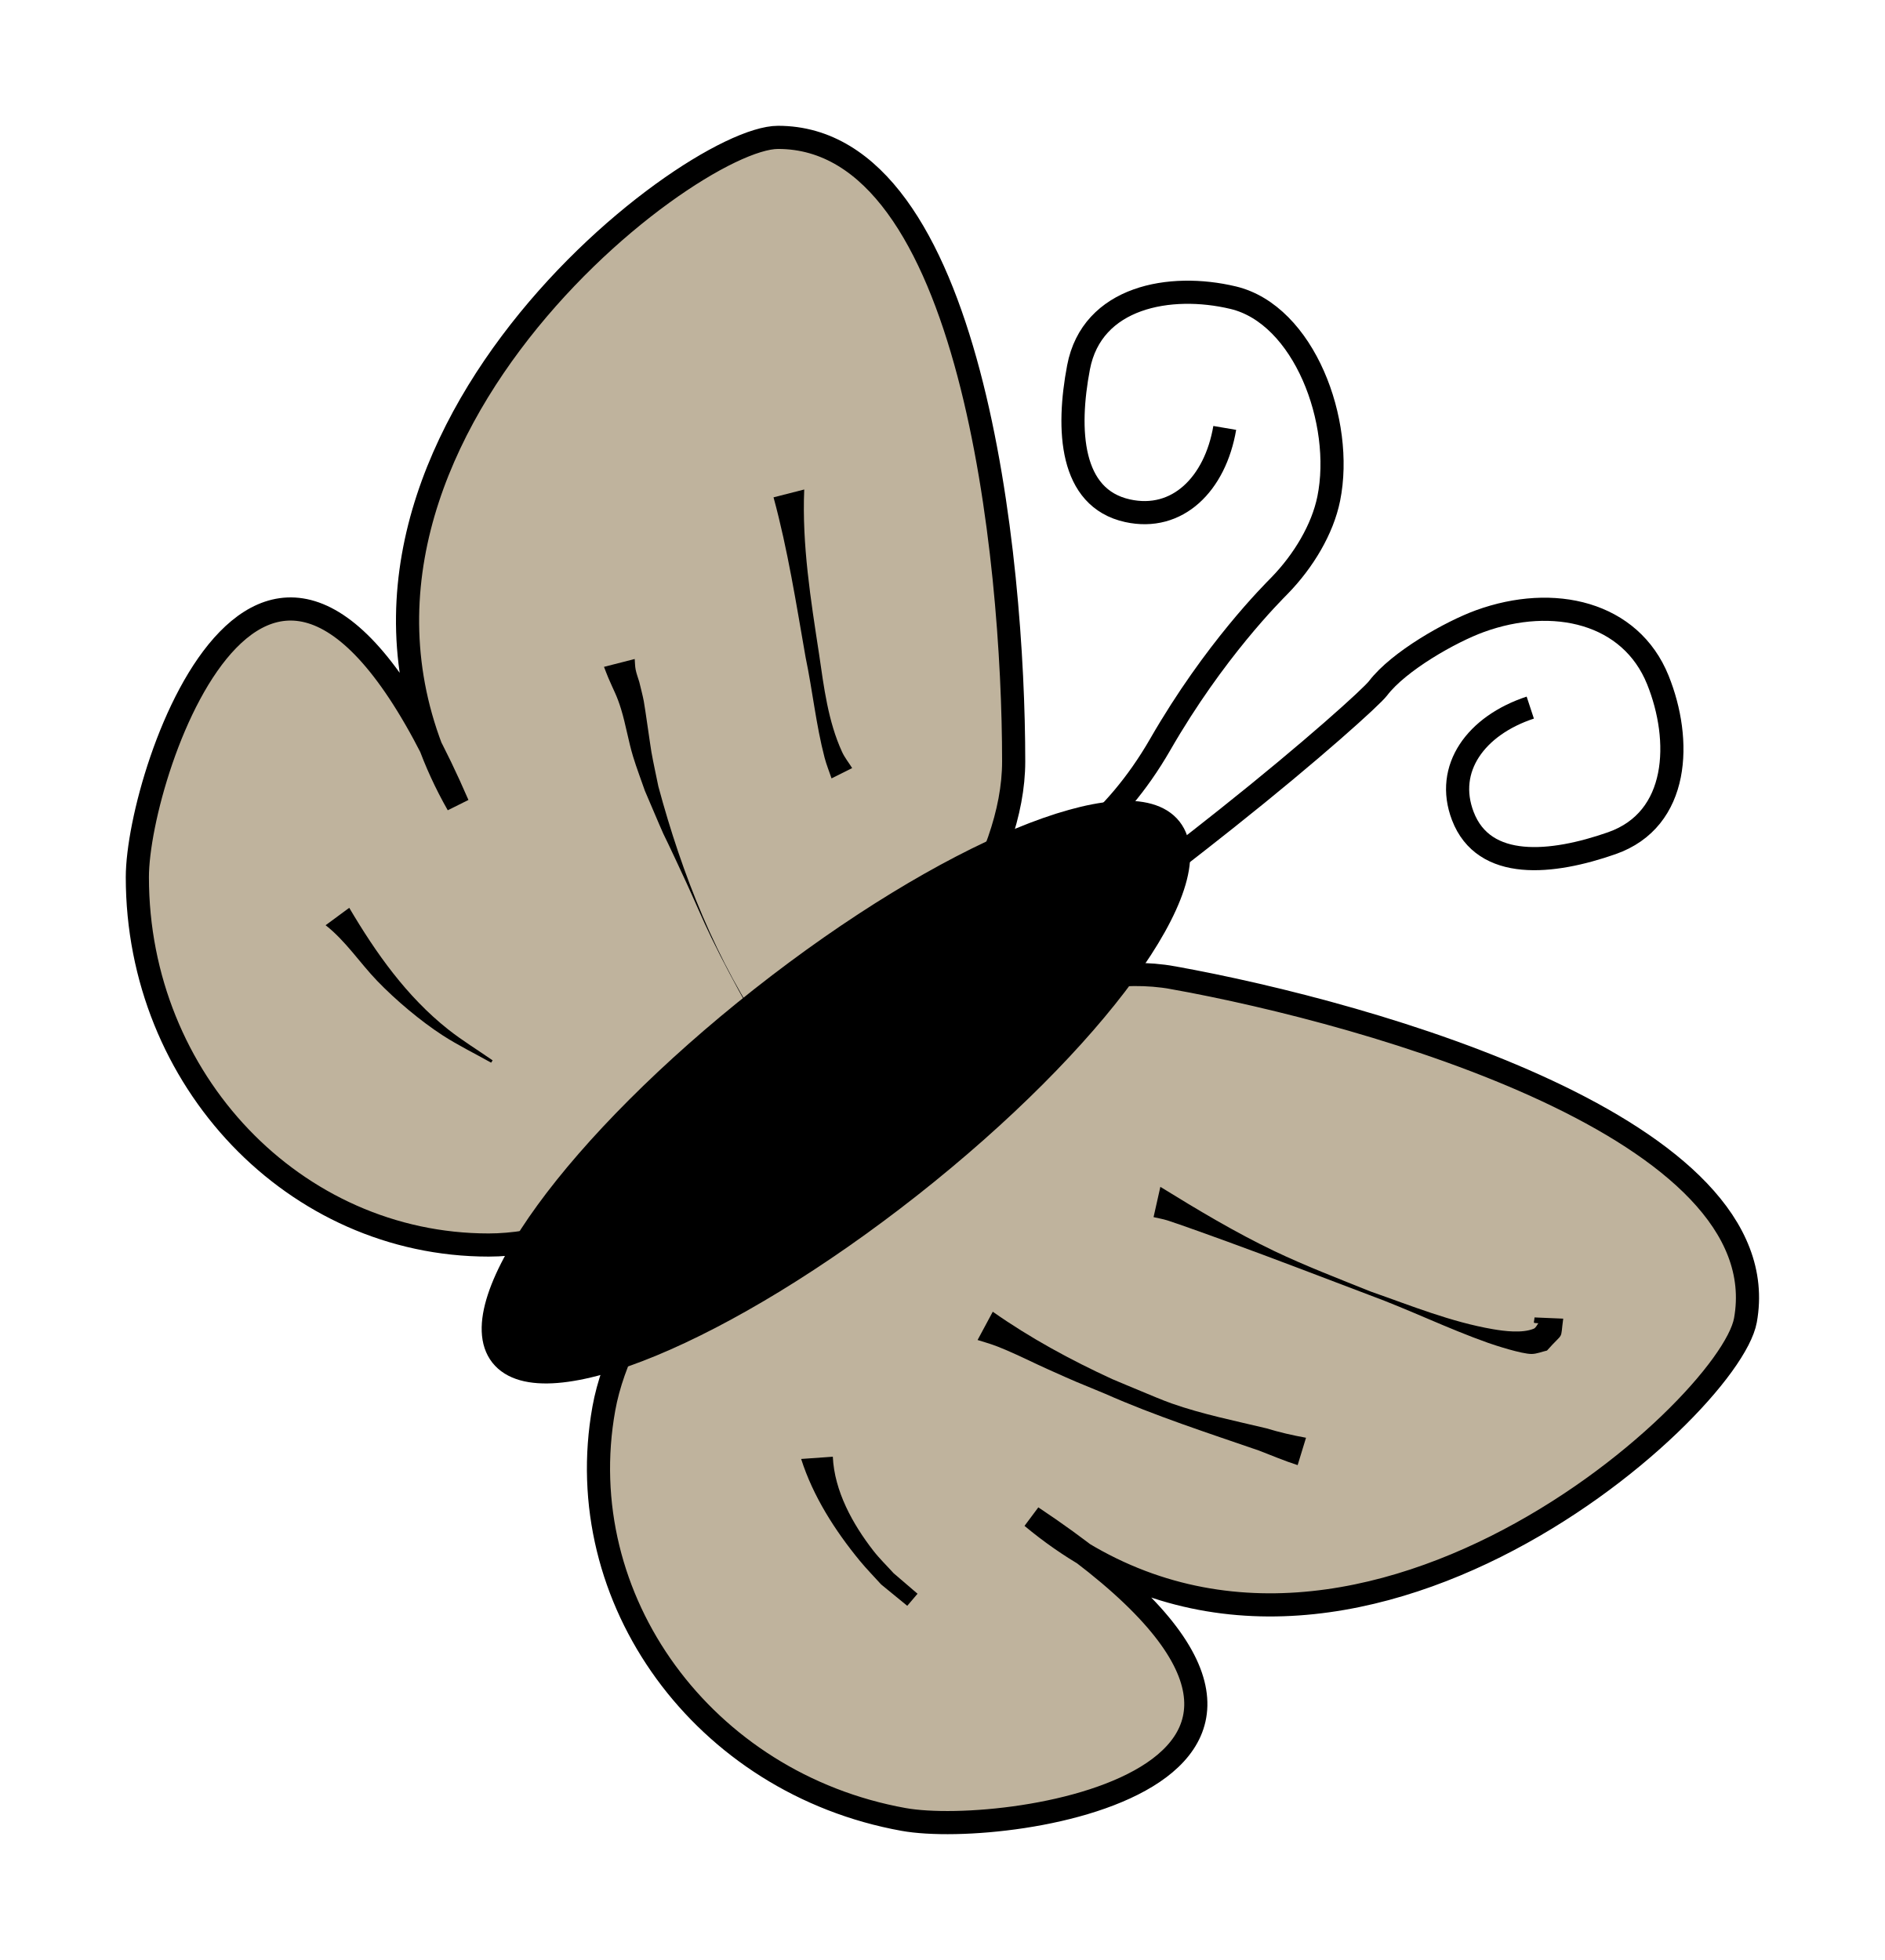
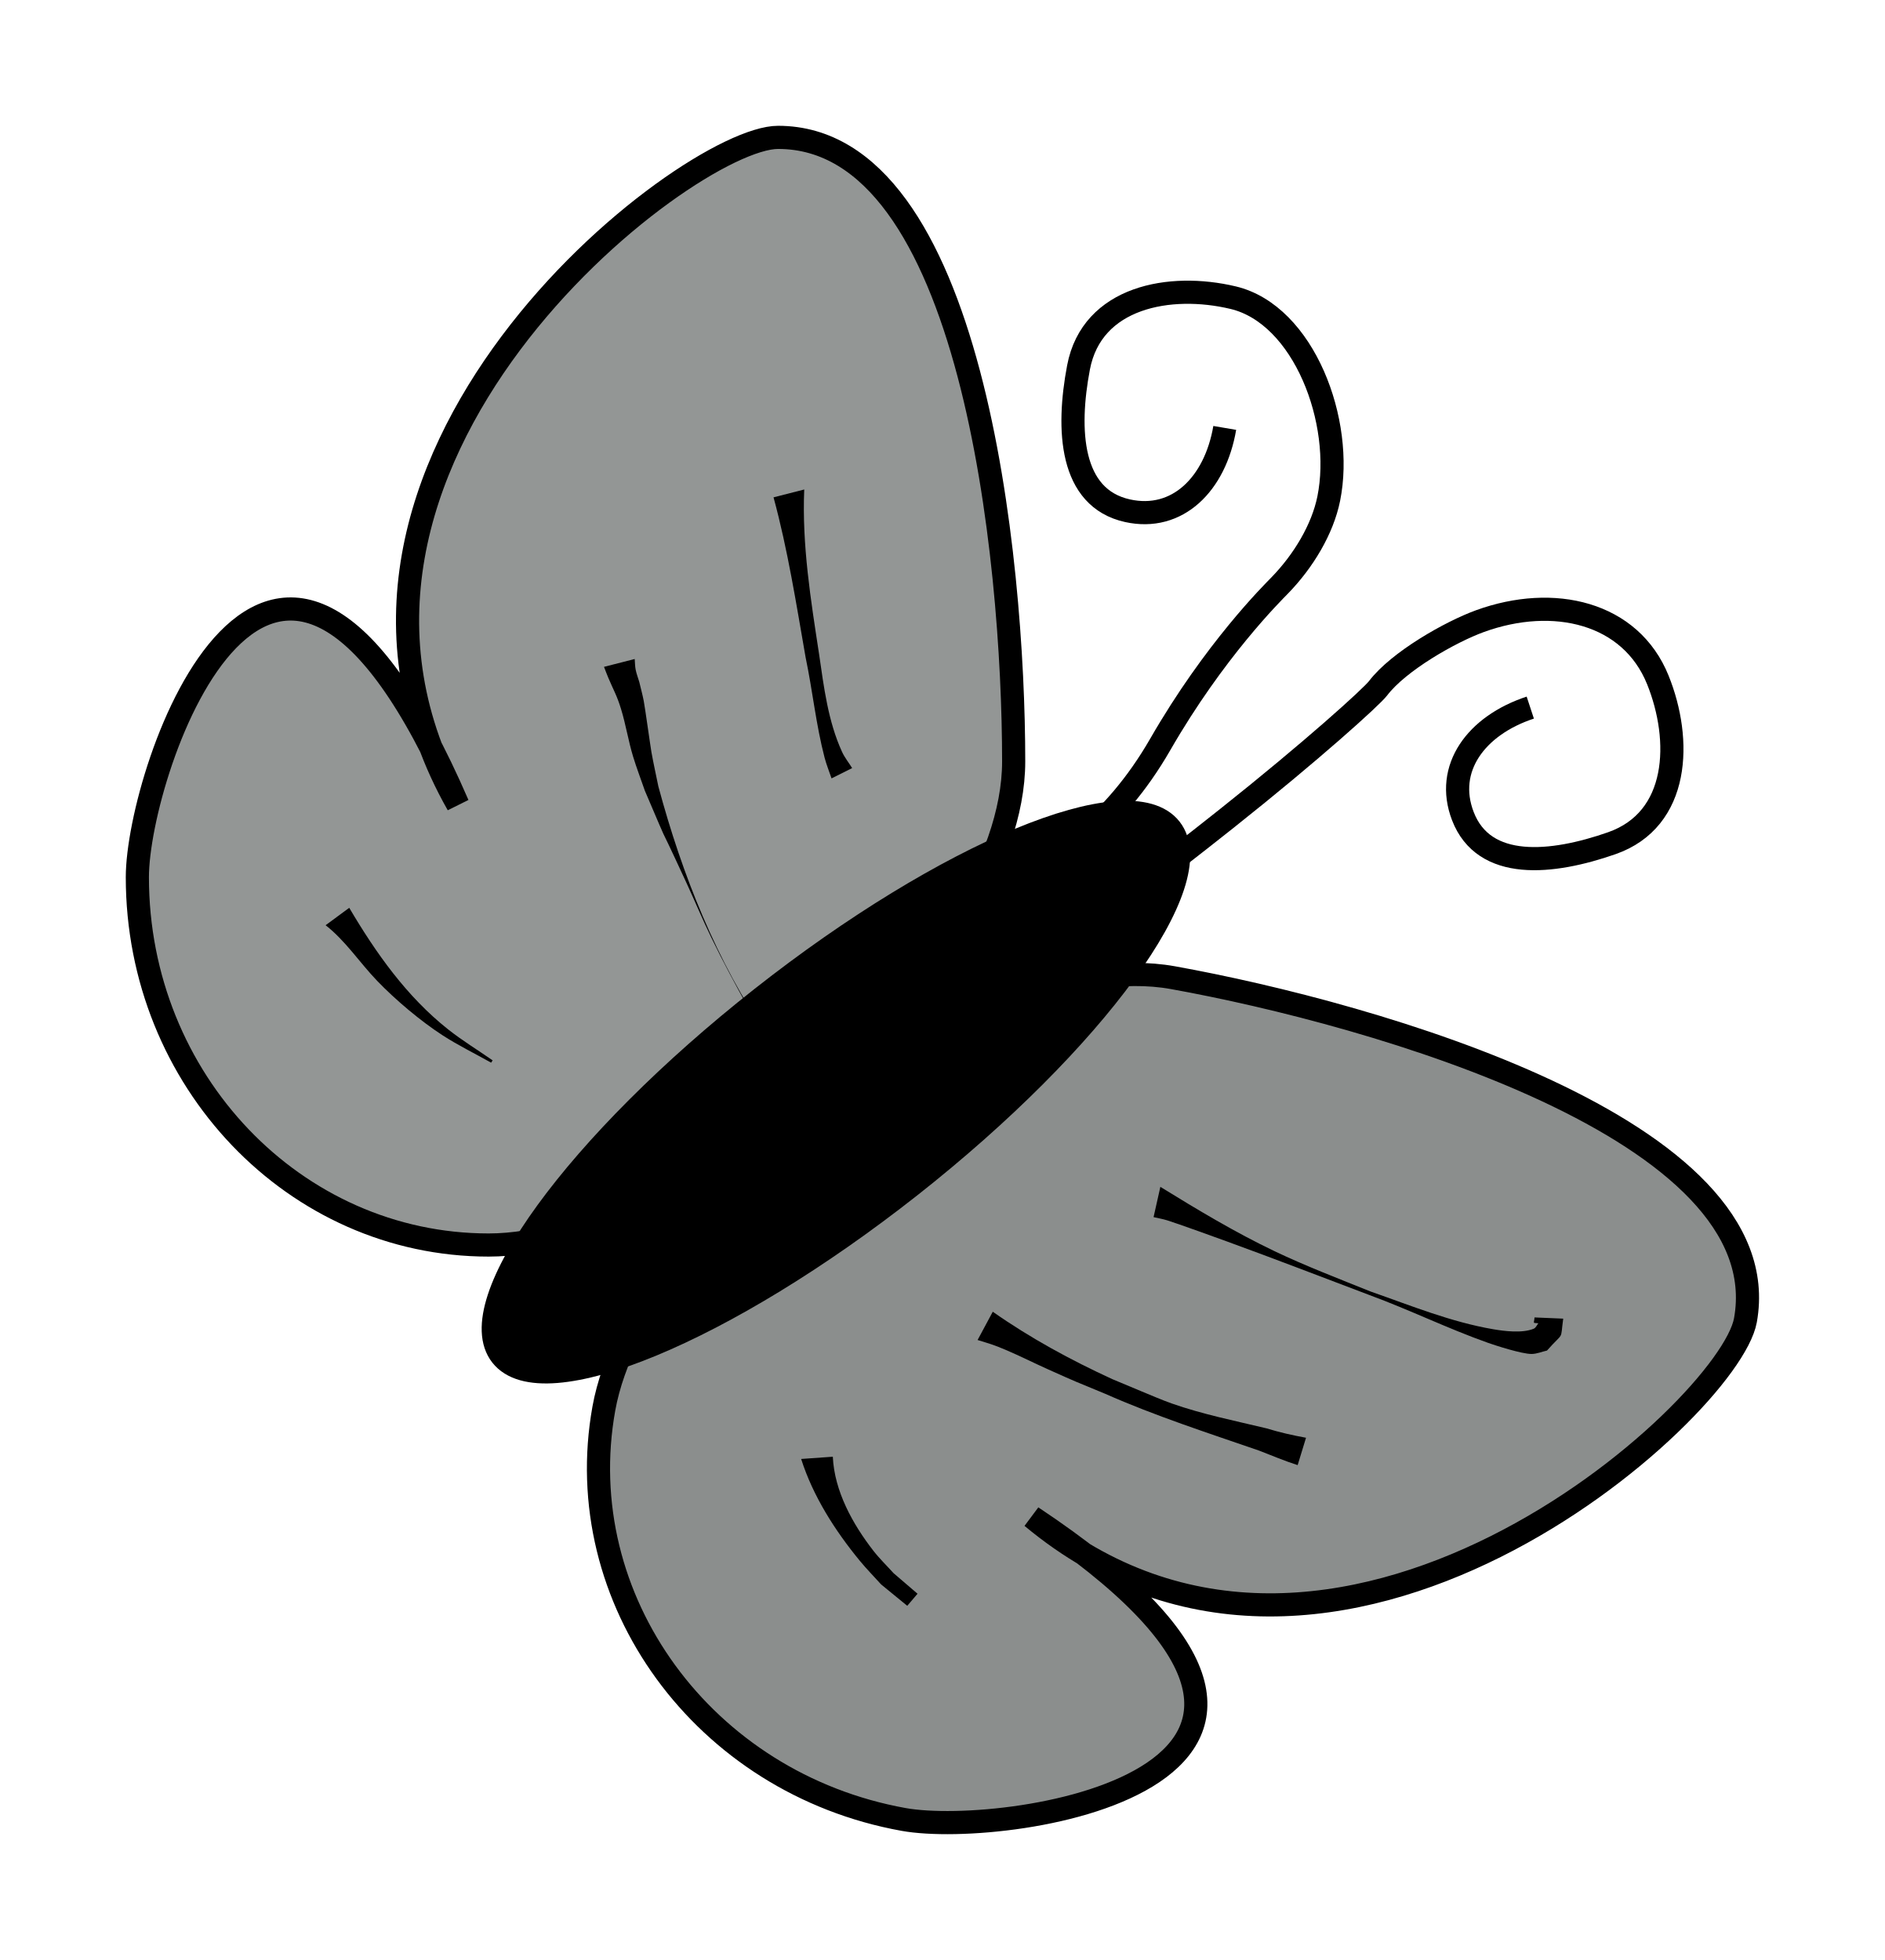
<svg xmlns="http://www.w3.org/2000/svg" width="74.923" height="77.923" id="svg10560" version="1.1">
  <defs id="defs10562">
    </defs>
  <g id="layer1" transform="translate(1.766945,-126.3767)">
    <g id="layer1-54" transform="translate(239.835,239.3412)">
      <g transform="matrix(0.6817788,0.7315584,-0.7315584,0.6817788,280.4318,-146.5237)" id="g3199" />
      <g transform="translate(-227.1429,-28.57143)" id="g3464">
        <g id="layer1-0" transform="matrix(0.06725509,0,0,0.06725509,-12.94947,-73.82934)">
-           <g id="g12641" transform="matrix(1.710208,0,0,1.710208,-1391.839,-1820.725)">
-             <path style="fill:#bfb39d;fill-opacity:1;fill-rule:evenodd;stroke:#000000;stroke-width:8;stroke-linecap:round;stroke-linejoin:miter;stroke-miterlimit:4;stroke-opacity:1;stroke-dashoffset:0" d="m 1151.044,1235.976 c 0,70.219 -114.365,167.143 -181.429,167.143 -67.063,0 -121.429,-56.924 -121.429,-127.143 0,-37.07 46.58,-173.292 110.753,-25.103 -66.956,-117.925 79.017,-230.611 110.676,-230.611 67.063,0 81.429,145.495 81.429,215.714 z" id="path10711" />
-             <path id="path11224" d="m 1206.093,1310.713 c -69.105,-12.458 -184.781,82.898 -196.679,148.898 -11.898,65.999 34.478,129.601 103.583,142.059 36.482,6.577 178.807,-15.097 44.354,-104.542 104.176,86.815 240.971,-36.85 246.588,-68.007 11.898,-65.999 -128.741,-105.949 -197.846,-118.407 z" style="fill:#bfb39d;fill-opacity:1;fill-rule:evenodd;stroke:#000000;stroke-width:8;stroke-linecap:round;stroke-linejoin:miter;stroke-miterlimit:4;stroke-opacity:1;stroke-dashoffset:0" />
-             <path style="fill:#000000;fill-opacity:1;fill-rule:evenodd;stroke:#000000;stroke-width:8;stroke-linecap:round;stroke-linejoin:miter;stroke-miterlimit:4;stroke-opacity:1;stroke-dasharray:none;stroke-dashoffset:0" id="path11226" d="m 497.143,556.648 c 0,22.88 -65.878,41.429 -147.143,41.429 -81.265,0 -147.143,-18.548 -147.143,-41.429 0,-22.88 65.878,-41.429 147.143,-41.429 81.265,0 147.143,18.548 147.143,41.429 z" transform="matrix(0.785624,-0.6187042,0.6187042,0.785624,470.2467,1129.493)" />
-             <path style="fill:none;stroke:#000000;stroke-width:8;stroke-linecap:butt;stroke-linejoin:miter;stroke-miterlimit:4;stroke-opacity:1;stroke-dasharray:none" d="m 1223.991,1120.689 c -3.317,19.436 -16.358,32.421 -33.596,28.624 -19.915,-4.387 -21.024,-28.013 -16.941,-49.527 4.642,-24.458 31.638,-29.32 53.443,-24.116 24.473,5.84 38.399,42.915 33.036,69.462 -2.136,10.573 -8.711,21.537 -16.922,29.985 -2.621,2.696 -22.569,22.411 -41.322,54.993 -32.071,55.723 -83.225,55.272 -86.329,56.586" id="path11230" />
-             <path style="fill:none;stroke:#000000;stroke-width:8;stroke-linecap:butt;stroke-linejoin:miter;stroke-miterlimit:4;stroke-opacity:1;stroke-dasharray:none" d="m 1329.582,1217.361 c -18.727,6.169 -29.63,20.995 -23.313,37.477 7.298,19.042 30.827,16.628 51.495,9.392 23.497,-8.225 24.293,-35.644 15.906,-56.434 -9.413,-23.333 -36.024,-29.574 -61.478,-20.325 -10.138,3.684 -28.084,13.836 -35.218,23.21 -2.277,2.992 -22.848,21.609 -52.282,44.996 -50.337,39.996 -56.431,41.018 -57.269,44.282" id="path11230-8" />
-             <path style="fill:#000000;fill-opacity:1;fill-rule:evenodd;stroke:none" id="path11506" d="m 1201.74,1383.015 c 12.838,7.914 25.832,15.724 39.457,22.232 10.616,5.071 22.362,9.584 33.259,13.962 13.875,4.855 27.72,10.52 42.298,13.016 3.719,0.637 10.01,1.478 14.012,-0.173 0.763,-0.315 1.074,-1.253 1.611,-1.88 -2.093,-0.253 -1.523,0.316 -1.322,-2.023 0,0 9.914,0.418 9.914,0.418 l 0,0 c -1.096,7.977 0.477,4.164 -5.609,11.031 -1.779,0.392 -3.515,1.169 -5.337,1.177 -3.416,0.014 -12.624,-2.989 -14.967,-3.817 -13.933,-4.925 -27.245,-11.474 -41.114,-16.565 -16.398,-6.202 -32.749,-12.52 -49.223,-18.516 -2.128,-0.775 -17.111,-6.216 -20.67,-7.304 -1.526,-0.467 -3.107,-0.729 -4.66,-1.094 0,0 2.35,-10.463 2.35,-10.463 z" />
-             <path style="fill:#000000;fill-opacity:1;fill-rule:evenodd;stroke:none" id="path11508" d="m 1143.819,1426.176 c 12.929,9.088 26.927,16.688 41.267,23.283 3.376,1.412 6.741,2.849 10.127,4.235 3.481,1.425 6.927,2.949 10.475,4.199 10.61,3.739 21.821,5.977 32.745,8.598 4.481,1.378 9.039,2.411 13.645,3.247 0,0 -2.893,9.457 -2.893,9.457 l 0,0 c -4.554,-1.452 -8.907,-3.312 -13.369,-5.029 -17.854,-6.155 -35.856,-11.981 -53.155,-19.628 -11.292,-4.679 -8.958,-3.615 -19.766,-8.459 -4.898,-2.195 -9.692,-4.622 -14.63,-6.725 -4.293,-1.829 -5.64,-2.153 -9.694,-3.403 0,0 5.247,-9.775 5.247,-9.775 z" />
-             <path style="fill:#000000;fill-opacity:1;fill-rule:evenodd;stroke:none" id="path11510" d="m 1088.54,1476.293 c 0.531,11.861 6.868,23.313 14.025,32.513 2.133,2.742 4.65,5.164 6.975,7.746 2.759,2.367 5.518,4.734 8.277,7.102 0,0 -3.55,4.173 -3.55,4.173 l 0,0 c -3.005,-2.458 -6.011,-4.916 -9.016,-7.374 -2.465,-2.734 -5.057,-5.359 -7.395,-8.203 -8.556,-10.408 -16.157,-22.297 -20.261,-35.182 0,0 10.946,-0.775 10.946,-0.775 z" />
-             <path style="fill:#000000;fill-opacity:1;fill-rule:evenodd;stroke:none" id="path11512" d="m 1078.66,1141.974 c -0.811,19.133 2.262,38.152 5.146,57 1.652,11.33 3.089,23.126 7.917,33.673 0.918,2.006 2.332,3.745 3.498,5.617 0,0 -7.124,3.564 -7.124,3.564 l 0,0 c -0.803,-2.399 -1.772,-4.749 -2.41,-7.197 -2.961,-11.356 -4.146,-23.153 -6.548,-34.62 -3.243,-18.513 -6.149,-37.174 -11.087,-55.325 0,0 10.609,-2.712 10.609,-2.712 z" />
-             <path style="fill:#000000;fill-opacity:1;fill-rule:evenodd;stroke:none" id="path11514" d="m 1020.072,1200.563 c 0.108,1.226 0.086,2.472 0.328,3.68 0.291,1.457 0.84,2.851 1.26,4.276 0.516,2.201 1.127,4.383 1.547,6.604 0.46,2.431 2.301,15.681 2.639,17.58 0.708,3.98 1.599,7.926 2.398,11.888 8.23,30.593 20.106,60.51 38.067,86.781 2.881,4.213 6.235,8.083 9.352,12.125 1.294,1.432 8.743,10.59 12.274,11.997 0.556,0.222 1.506,-1.634 0.913,-1.548 -2.538,0.367 -4.858,1.646 -7.287,2.469 0,0 10.306,-0.951 10.306,-0.951 l 0,0 c -2.382,2.828 -3.867,6.775 -7.146,8.484 -1.319,0.688 -2.38,-1.857 -3.236,-3.074 -3.396,-4.83 -4.307,-11.17 -8.369,-15.612 -9.151,-15.969 -18.515,-31.84 -26.568,-48.407 -3.043,-6.261 -5.719,-12.695 -8.639,-19.015 -12.748,-27.586 -3.634,-6.777 -14.325,-31.74 -1.354,-3.926 -2.85,-7.806 -4.061,-11.778 -1.651,-5.415 -2.514,-11.049 -4.172,-16.462 -1.461,-4.77 -2.522,-6.351 -4.418,-10.826 -0.525,-1.239 -0.981,-2.505 -1.472,-3.758 0,0 10.609,-2.712 10.609,-2.712 z" />
-             <path style="fill:#000000;fill-opacity:1;fill-rule:evenodd;stroke:none" id="path11520" d="m 921.416,1286.563 c 9.19,15.585 19.819,30.646 34.136,41.993 4.909,3.891 10.281,7.158 15.421,10.737 0,0 -0.523,0.798 -0.523,0.798 l 0,0 c -5.566,-3.136 -11.331,-5.942 -16.698,-9.409 -7.606,-4.912 -16.326,-12.255 -22.685,-18.868 -6.036,-6.277 -10.876,-13.793 -17.818,-19.232 0,0 8.167,-6.019 8.167,-6.019 z" />
-           </g>
+           <path id="path10711" d="m 576.686,293.052 c 0,120.089 -195.589,285.849 -310.281,285.849 -114.692,0 -207.668,-97.352 -207.668,-217.441 0,-63.397 79.662,-296.365 189.41,-42.932 -114.508,-201.676 135.135,-394.393 189.279,-394.393 114.692,0 139.26,248.827 139.26,368.916 z" style="fill:#8b8e8d;fill-opacity:0.933;fill-rule:evenodd;stroke:#000000;stroke-width:13.682;stroke-linecap:round;stroke-linejoin:miter;stroke-miterlimit:4;stroke-opacity:1;stroke-dashoffset:0" />
+           <path style="fill:#8b8e8d;fill-opacity:1;fill-rule:evenodd;stroke:#000000;stroke-width:13.682;stroke-linecap:round;stroke-linejoin:miter;stroke-miterlimit:4;stroke-opacity:1;stroke-dashoffset:0" d="M 670.831,420.867 C 552.647,399.562 354.817,562.64 334.469,675.513 c -20.347,112.873 58.965,221.645 177.149,242.95 62.392,11.247 305.796,-25.82 75.854,-178.789 C 765.634,888.145 999.583,676.652 1009.189,623.367 1029.536,510.494 789.015,442.172 670.831,420.867 z" id="path11224" />
+           <path transform="matrix(1.34358,-1.058113,1.058113,1.34358,-587.6189,110.9426)" d="m 497.143,556.648 a 147.143,41.429 0 1 1 -294.286,0 147.143,41.429 0 1 1 294.286,0 z" id="path11226" style="fill:#000000;fill-opacity:1;fill-rule:evenodd;stroke:#000000;stroke-width:8;stroke-linecap:round;stroke-linejoin:miter;stroke-miterlimit:4;stroke-opacity:1;stroke-dasharray:none;stroke-dashoffset:0" />
+           <path id="path11230" d="m 701.44,95.886 c -5.673,33.24 -27.975,55.447 -57.456,48.952 -34.058,-7.503 -35.956,-47.908 -28.973,-84.702 7.938,-41.829 54.107,-50.144 91.399,-41.244 41.853,9.988 65.67,73.394 56.498,118.794 -3.653,18.083 -14.898,36.833 -28.939,51.28 -4.482,4.612 -38.598,38.327 -70.669,94.05 -54.848,95.297 -142.333,94.526 -147.64,96.774" style="fill:none;stroke:#000000;stroke-width:13.682;stroke-linecap:butt;stroke-linejoin:miter;stroke-miterlimit:4;stroke-opacity:1;stroke-dasharray:none" />
+           <path id="path11230-8" d="m 882.024,261.217 c -32.028,10.55 -50.674,35.905 -39.869,64.094 12.482,32.565 52.72,28.436 88.068,16.063 40.184,-14.067 41.546,-60.959 27.202,-96.514 -16.098,-39.904 -61.608,-50.578 -105.141,-34.76 -17.339,6.3 -48.03,23.662 -60.23,39.695 -3.894,5.118 -39.076,36.956 -89.413,76.952 -86.087,68.402 -96.509,70.15 -97.942,75.732" style="fill:none;stroke:#000000;stroke-width:13.682;stroke-linecap:butt;stroke-linejoin:miter;stroke-miterlimit:4;stroke-opacity:1;stroke-dasharray:none" />
+           <path d="m 663.387,544.52 c 21.956,13.535 44.179,26.892 67.48,38.021 18.156,8.672 38.244,16.39 56.879,23.878 23.73,8.303 47.407,17.991 72.339,22.259 6.359,1.089 17.119,2.528 23.964,-0.296 1.304,-0.538 1.837,-2.143 2.755,-3.215 -3.579,-0.433 -2.604,0.541 -2.261,-3.461 0,0 16.954,0.714 16.954,0.714 l 0,0 c -1.874,13.643 0.817,7.121 -9.593,18.866 -3.042,0.671 -6.012,2 -9.127,2.013 -5.842,0.024 -21.59,-5.111 -25.596,-6.527 -23.829,-8.422 -46.595,-19.624 -70.313,-28.33 -28.044,-10.608 -56.007,-21.411 -84.182,-31.667 -3.64,-1.325 -29.264,-10.63 -35.35,-12.491 -2.609,-0.798 -5.313,-1.247 -7.969,-1.87 0,0 4.02,-17.895 4.02,-17.895 z" id="path11506" style="fill:#000000;fill-opacity:1;fill-rule:evenodd;stroke:none" />
+           <path d="m 564.331,618.333 c 22.111,15.543 46.051,28.54 70.576,39.818 5.773,2.414 11.528,4.872 17.319,7.243 5.954,2.438 11.847,5.043 17.915,7.182 18.145,6.395 37.318,10.221 56.001,14.705 7.663,2.357 15.459,4.124 23.336,5.553 0,0 -4.948,16.173 -4.948,16.173 l 0,0 c -7.788,-2.483 -15.233,-5.664 -22.864,-8.601 -30.534,-10.527 -61.322,-20.49 -90.906,-33.567 -19.312,-8.002 -15.321,-6.183 -33.804,-14.466 -8.376,-3.754 -16.575,-7.905 -25.02,-11.502 -7.342,-3.127 -9.646,-3.682 -16.579,-5.82 0,0 8.973,-16.718 8.973,-16.718 z" id="path11508" style="fill:#000000;fill-opacity:1;fill-rule:evenodd;stroke:none" />
+           <path d="m 469.792,704.043 c 0.909,20.286 11.746,39.87 23.986,55.604 3.649,4.69 7.953,8.831 11.929,13.247 4.718,4.048 9.437,8.097 14.155,12.145 0,0 -6.072,7.138 -6.072,7.138 l 0,0 c -5.14,-4.204 -10.28,-8.407 -15.42,-12.61 -4.216,-4.676 -8.649,-9.166 -12.647,-14.029 -14.633,-17.799 -27.631,-38.132 -34.651,-60.169 0,0 18.719,-1.325 18.719,-1.325 z" id="path11510" style="fill:#000000;fill-opacity:1;fill-rule:evenodd;stroke:none" />
+           <path d="m 452.895,132.288 c -1.387,32.722 3.868,65.248 8.8,97.482 2.826,19.377 5.283,39.55 13.54,57.588 1.57,3.43 3.988,6.404 5.982,9.606 0,0 -12.184,6.095 -12.184,6.095 l 0,0 c -1.374,-4.102 -3.03,-8.121 -4.122,-12.308 -5.064,-19.421 -7.09,-39.596 -11.199,-59.208 -5.546,-31.662 -10.515,-63.576 -18.961,-94.617 0,0 18.144,-4.639 18.144,-4.639 z" id="path11512" style="fill:#000000;fill-opacity:1;fill-rule:evenodd;stroke:none" />
+           <path d="m 352.696,232.487 c 0.186,2.098 0.147,4.228 0.561,6.293 0.497,2.492 1.436,4.875 2.154,7.313 0.882,3.765 1.928,7.495 2.646,11.295 0.786,4.157 3.936,26.817 4.514,30.065 1.212,6.807 2.734,13.554 4.101,20.331 14.076,52.321 34.385,103.485 65.103,148.413 4.927,7.206 10.663,13.824 15.994,20.736 2.213,2.448 14.952,18.111 20.991,20.518 0.952,0.379 2.576,-2.794 1.562,-2.647 -4.341,0.627 -8.309,2.815 -12.463,4.222 0,0 17.625,-1.627 17.625,-1.627 l 0,0 c -4.074,4.836 -6.613,11.587 -12.221,14.509 -2.256,1.176 -4.071,-3.176 -5.534,-5.258 -5.807,-8.261 -7.366,-19.103 -14.313,-26.699 -15.65,-27.31 -31.665,-54.453 -45.437,-82.786 -5.205,-10.708 -9.78,-21.712 -14.774,-32.52 -21.801,-47.177 -6.214,-11.59 -24.499,-54.281 -2.315,-6.714 -4.873,-13.35 -6.945,-20.143 -2.824,-9.26 -4.3,-18.896 -7.135,-28.153 -2.498,-8.158 -4.313,-10.862 -7.556,-18.515 -0.898,-2.118 -1.678,-4.284 -2.517,-6.427 0,0 18.144,-4.639 18.144,-4.639 z" id="path11514" style="fill:#000000;fill-opacity:1;fill-rule:evenodd;stroke:none" />
+           <path d="m 183.974,379.565 c 15.716,26.654 33.895,52.411 58.38,71.817 8.395,6.654 17.583,12.242 26.374,18.362 0,0 -0.895,1.365 -0.895,1.365 l 0,0 c -9.519,-5.364 -19.379,-10.163 -28.557,-16.091 -13.007,-8.401 -27.92,-20.958 -38.797,-32.269 -10.323,-10.735 -18.601,-23.59 -30.473,-32.891 0,0 13.967,-10.294 13.967,-10.294 z" id="path11520" style="fill:#000000;fill-opacity:1;fill-rule:evenodd;stroke:none" />
        </g>
      </g>
    </g>
  </g>
</svg>
